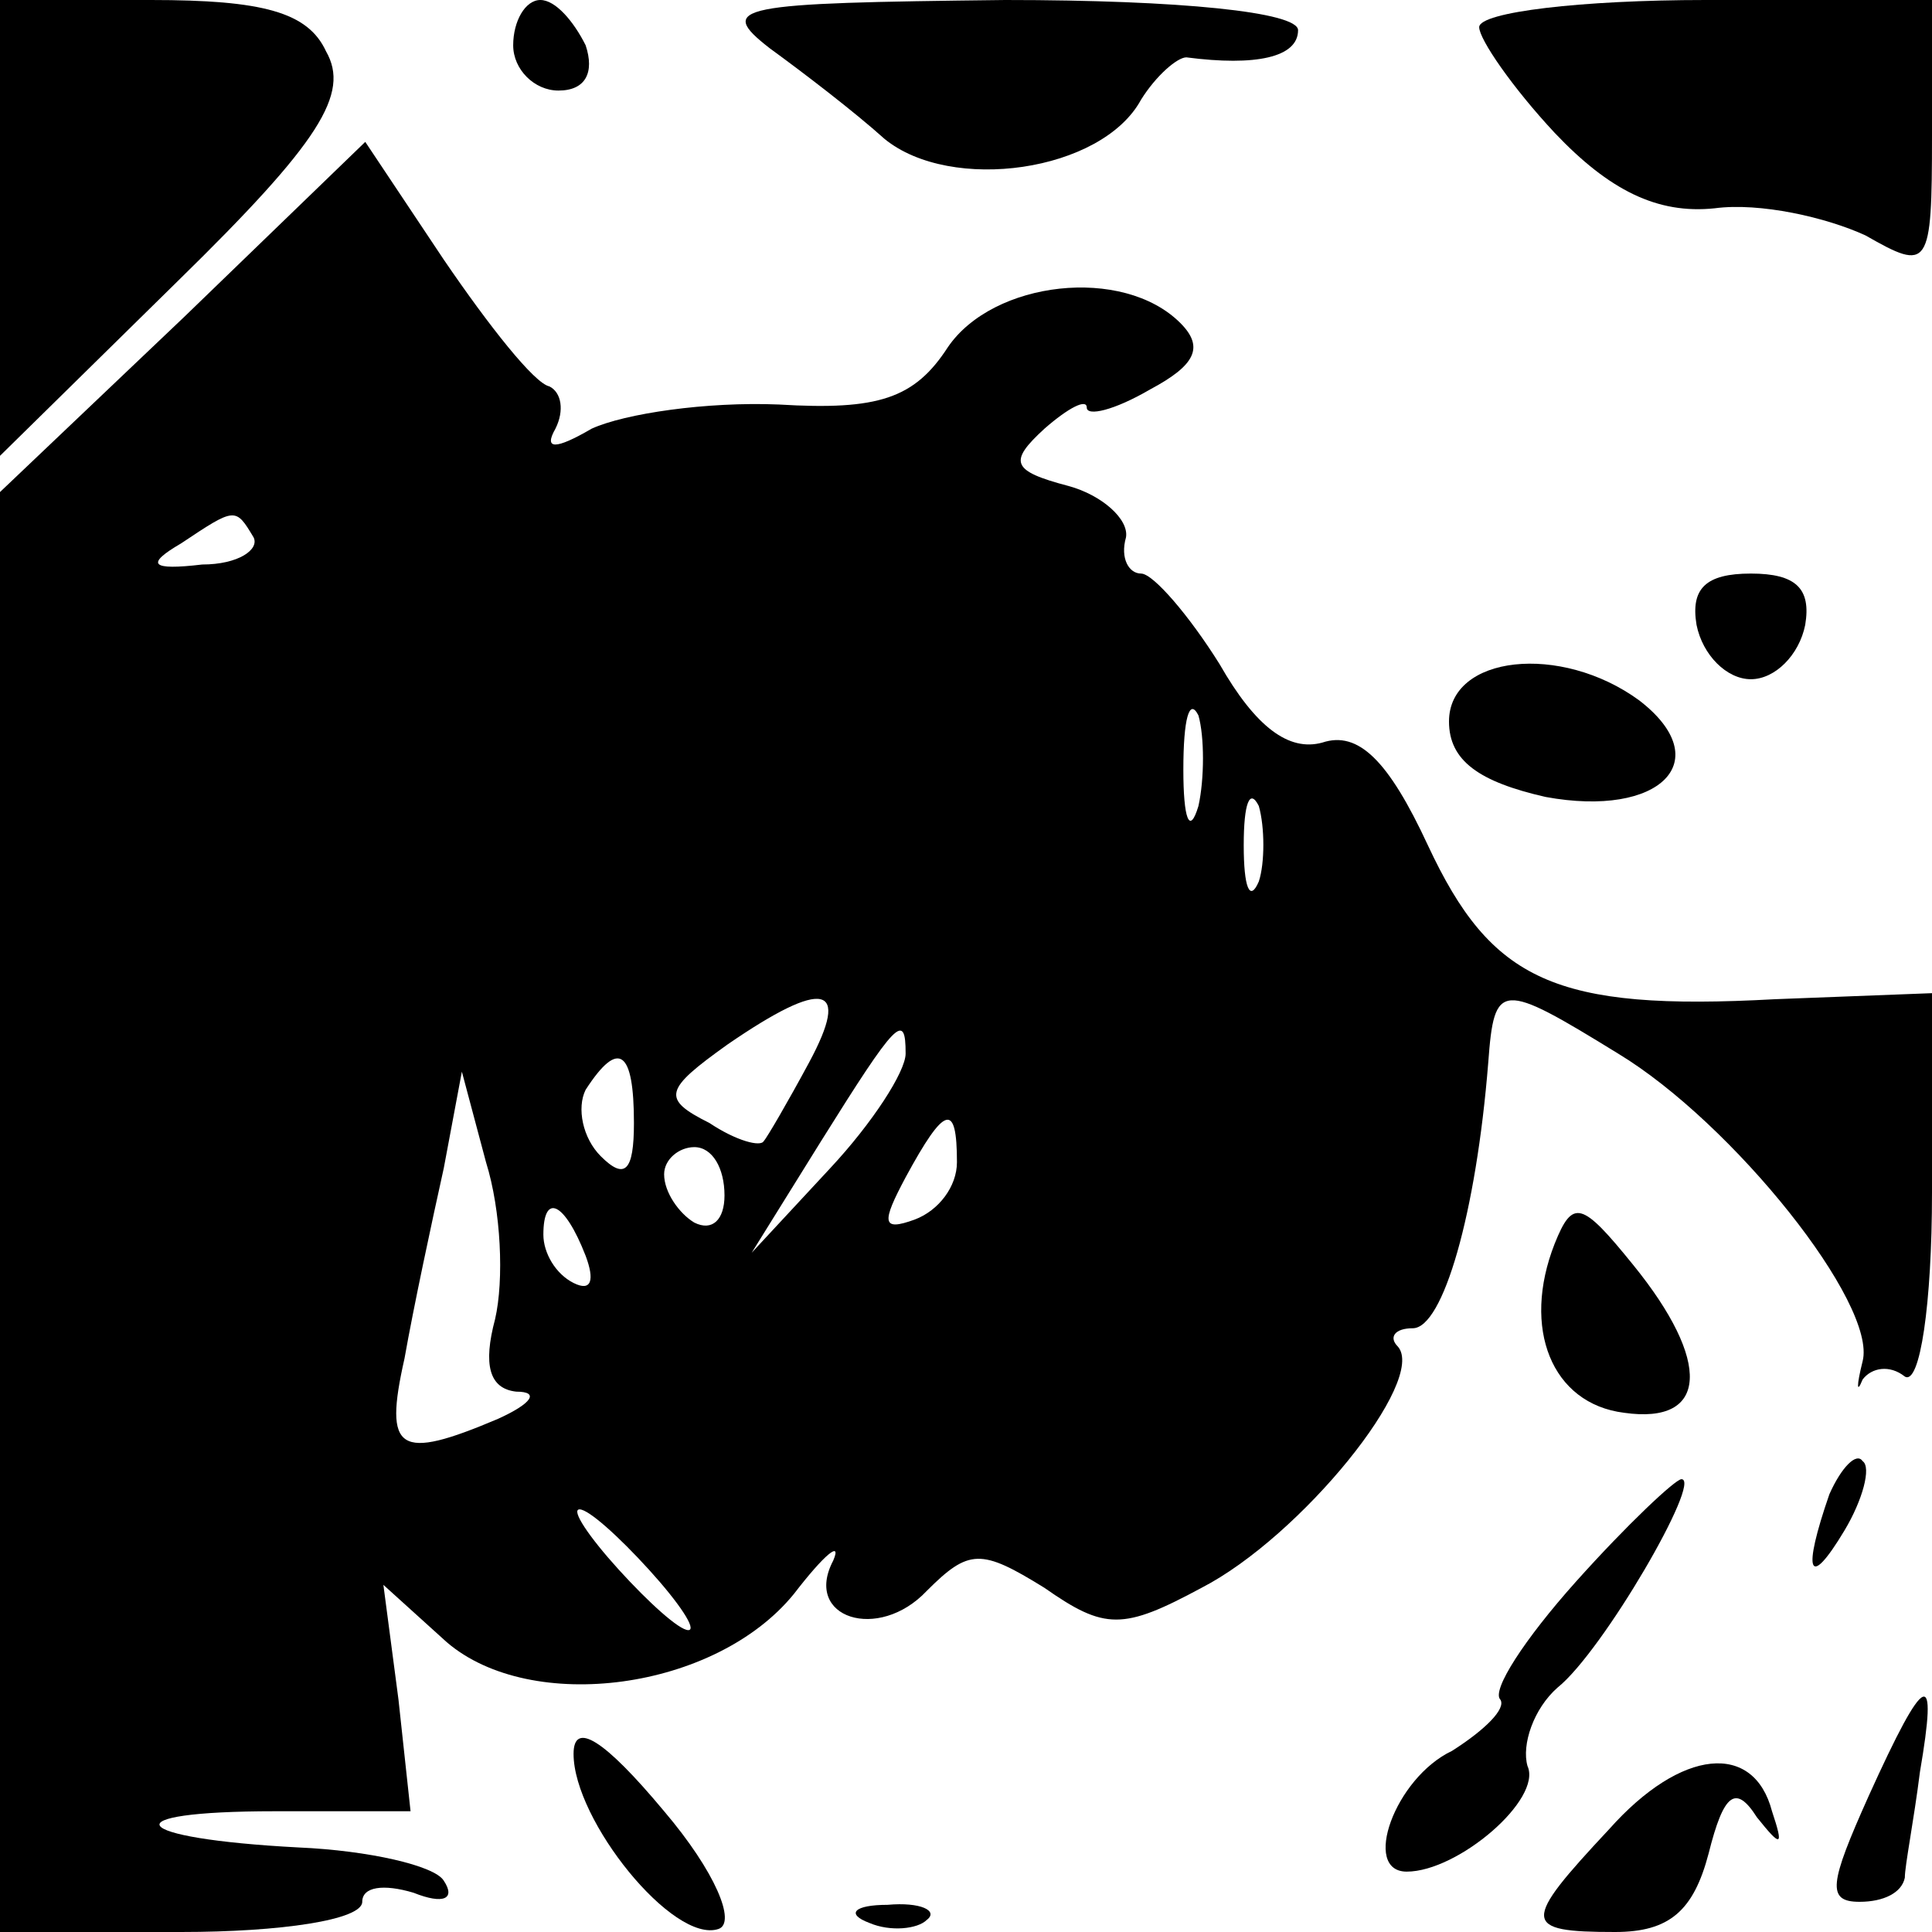
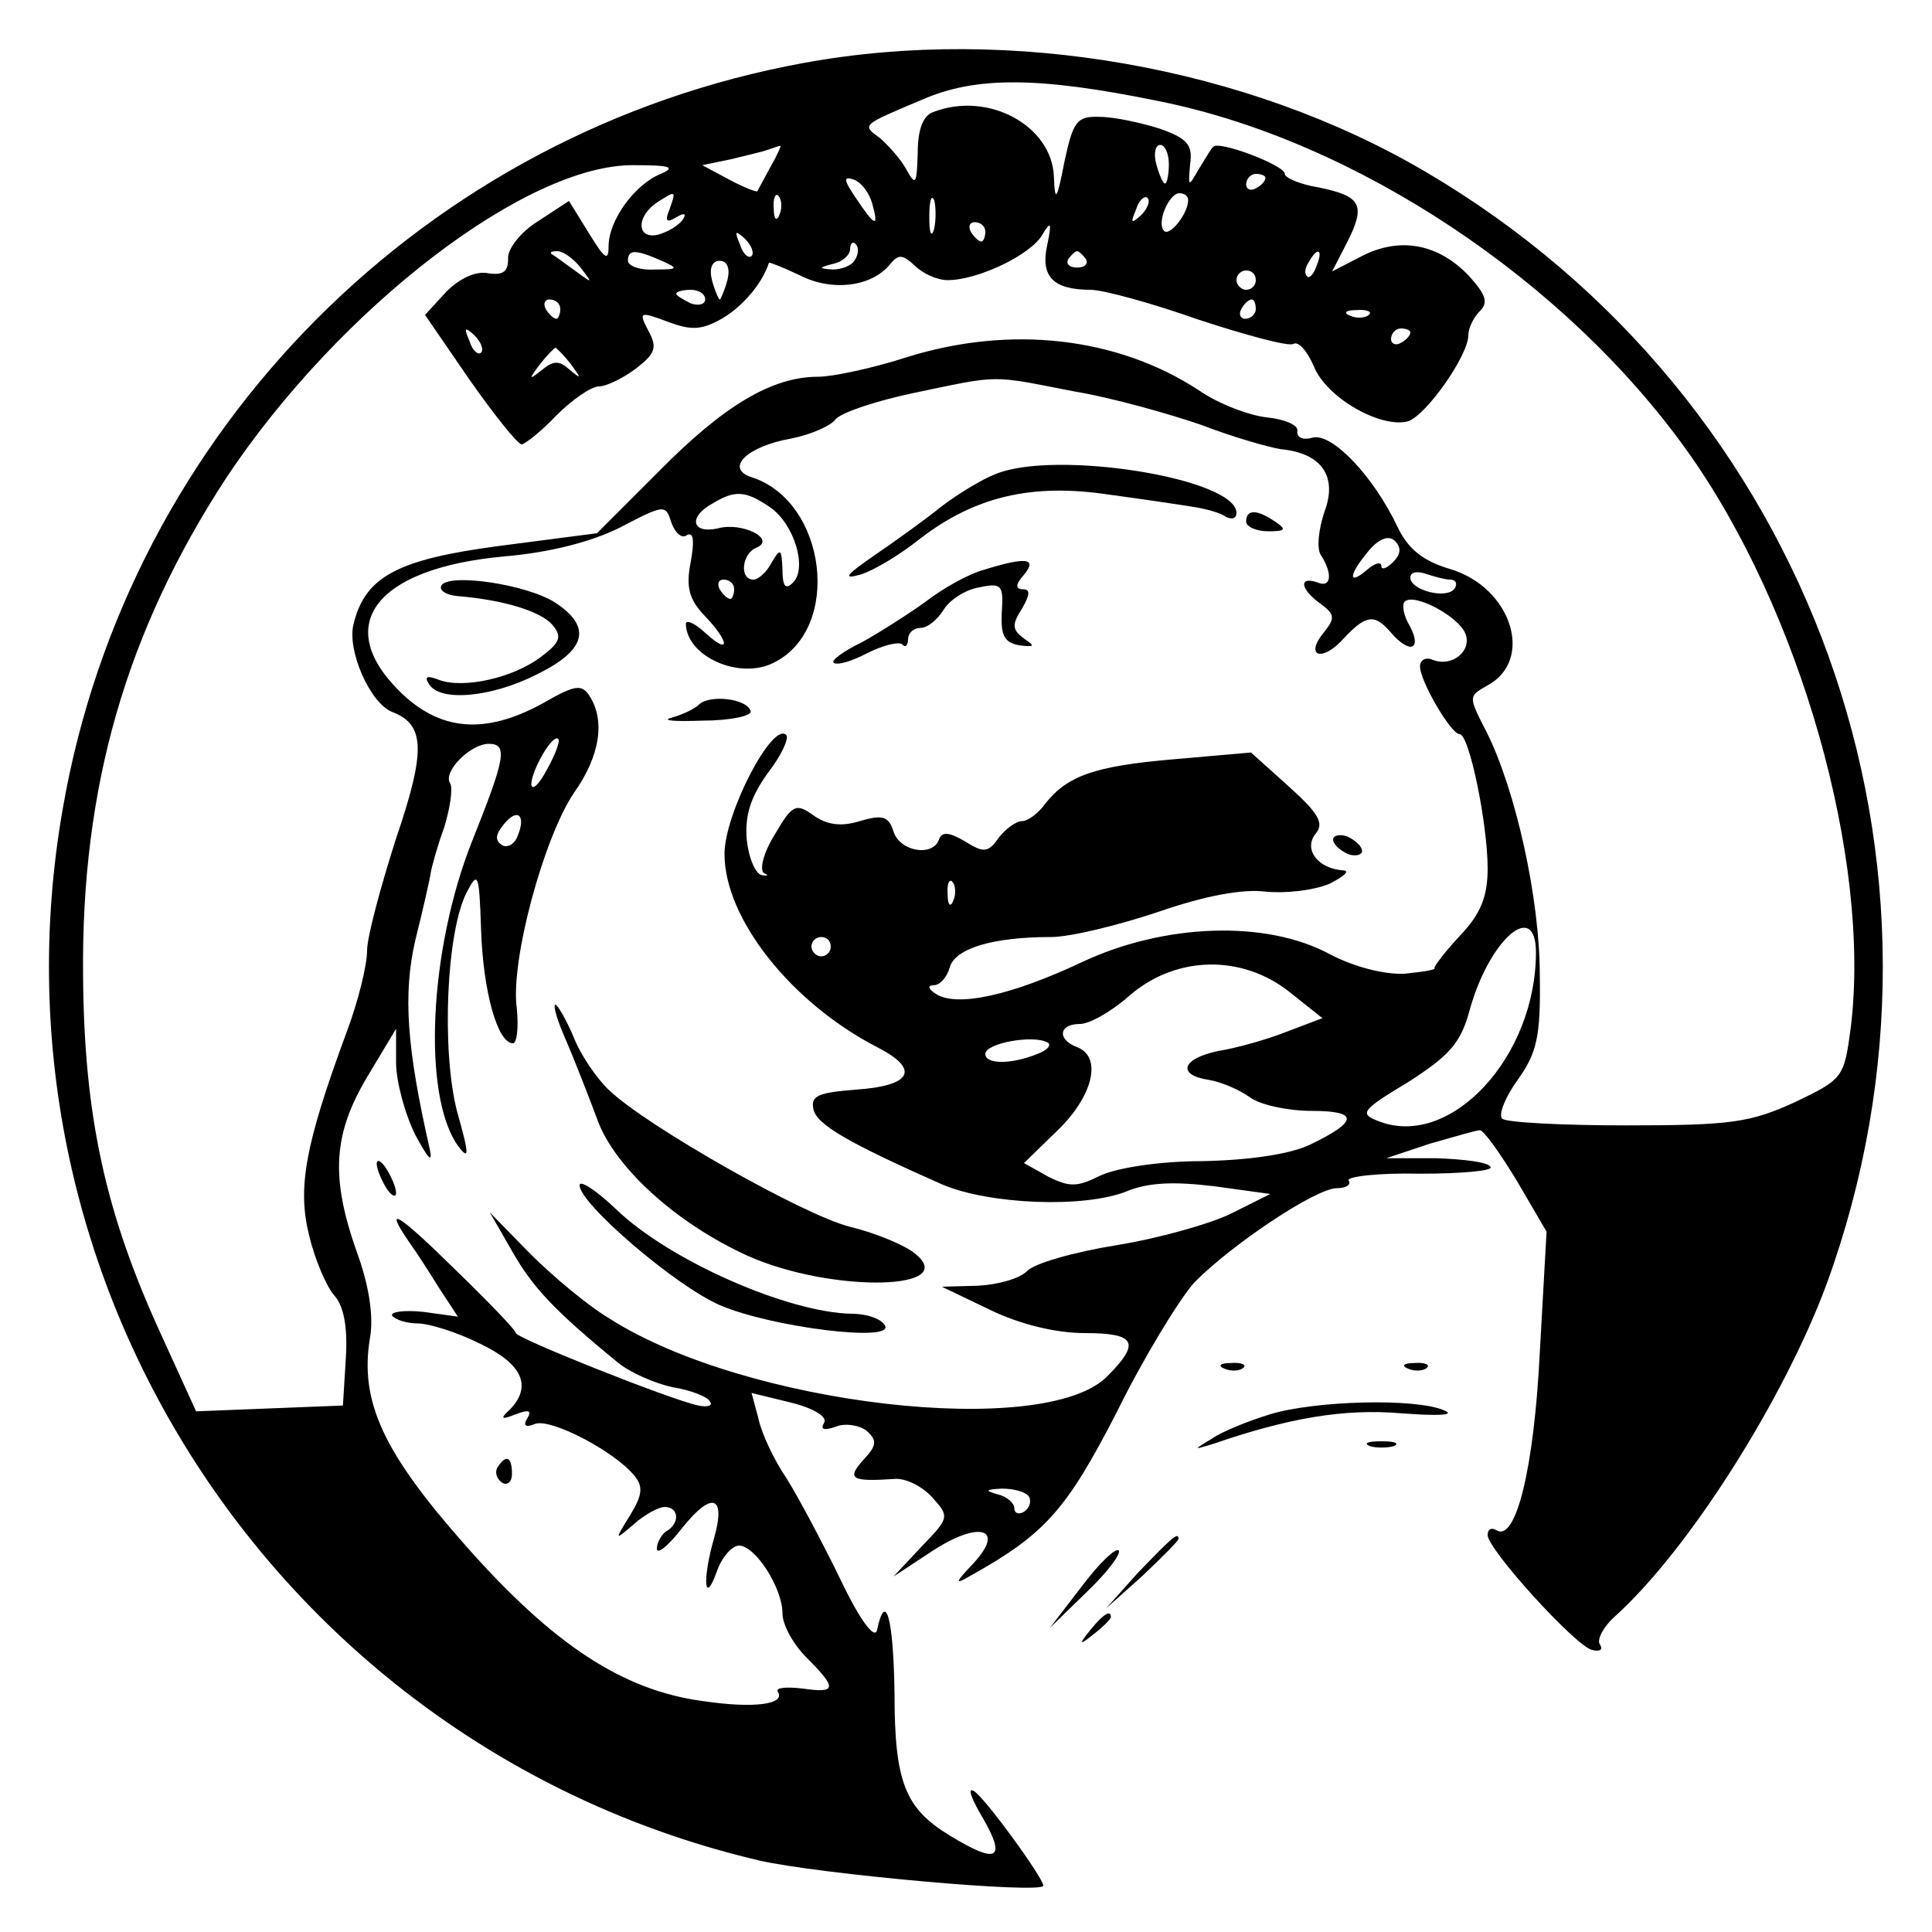
- <svg xmlns="http://www.w3.org/2000/svg" version="1.0" width="64pt" height="64pt" viewBox="0 0 64 64" preserveAspectRatio="xMidYMid meet">
-   <g transform="translate(0,64) scale(0.1,-0.1)" fill="#000000" stroke="none">
-     <path d="M0 564 l0 -75 59 58 c47 46 57 62 49 76 -6 13 -21 17 -58 17 l-50 0 0 -76z" />
-     <path d="M170 625 c0 -8 7 -15 15 -15 9 0 12 6 9 15 -4 8 -10 15 -15 15 -5 0 -9 -7 -9 -15z" />
-     <path d="M255 624 c11 -8 28 -21 38 -30 22 -18 72 -11 85 13 5 8 12 14 15 14 23 -3 37 0 37 9 0 6 -39 10 -97 10 -89 -1 -96 -2 -78 -16z" />
-     <path d="M490 631 c0 -4 11 -20 25 -35 18 -19 34 -27 53 -25 15 2 37 -3 50 -9 21 -12 22 -11 22 33 l0 45 -75 0 c-41 0 -75 -4 -75 -9z" />
-     <path d="M61 535 l-61 -58 0 -239 0 -238 60 0 c33 0 60 4 60 10 0 5 7 6 17 3 10 -4 14 -2 10 4 -3 5 -25 10 -48 11 -57 3 -63 12 -8 12 l45 0 -4 37 -5 38 21 -19 c28 -24 89 -16 115 16 10 13 16 18 13 11 -10 -19 15 -27 31 -10 14 14 18 14 39 1 20 -14 26 -14 52 0 33 17 75 69 65 80 -3 3 -1 6 5 6 10 0 21 38 25 88 2 27 4 27 43 3 38 -23 86 -83 81 -102 -2 -8 -2 -11 0 -6 3 4 9 5 14 1 5 -3 9 24 9 61 l0 66 -52 -2 c-73 -4 -94 6 -115 51 -13 28 -23 38 -35 34 -11 -3 -22 5 -34 26 -10 16 -22 30 -26 30 -4 0 -7 5 -5 12 1 6 -8 14 -19 17 -19 5 -20 8 -8 19 8 7 14 10 14 7 0 -3 9 -1 21 6 15 8 18 14 10 22 -19 19 -62 14 -77 -8 -11 -17 -23 -21 -56 -19 -24 1 -51 -3 -62 -8 -12 -7 -16 -7 -12 0 3 6 2 12 -2 14 -5 1 -20 20 -35 42 l-26 39 -60 -58z m23 -73 c2 -4 -5 -9 -17 -9 -17 -2 -19 0 -7 7 18 12 18 12 24 2z m313 -89 c-3 -10 -5 -4 -5 12 0 17 2 24 5 18 2 -7 2 -21 0 -30z m20 -25 c-3 -7 -5 -2 -5 12 0 14 2 19 5 13 2 -7 2 -19 0 -25z m-149 -60 c-7 -13 -14 -25 -15 -26 -1 -2 -9 0 -18 6 -16 8 -15 11 6 26 32 22 41 20 27 -6z m32 3 c0 -6 -11 -23 -25 -38 l-26 -28 23 37 c25 40 28 43 28 29z m-90 -23 c0 -16 -3 -19 -11 -11 -6 6 -8 16 -5 22 11 17 16 13 16 -11z m-46 -65 c-4 -15 -2 -23 7 -24 8 0 5 -4 -6 -9 -33 -14 -38 -11 -31 20 3 17 9 45 13 63 l6 32 8 -30 c5 -16 6 -39 3 -52z m153 52 c0 -8 -6 -16 -14 -19 -11 -4 -11 -1 -3 14 13 24 17 25 17 5z m-77 -11 c0 -8 -4 -12 -10 -9 -5 3 -10 10 -10 16 0 5 5 9 10 9 6 0 10 -7 10 -16z m-46 -20 c3 -8 2 -12 -4 -9 -6 3 -10 10 -10 16 0 14 7 11 14 -7z m21 -104 c10 -11 16 -20 13 -20 -3 0 -13 9 -23 20 -10 11 -16 20 -13 20 3 0 13 -9 23 -20z" />
-     <path d="M562 433 c2 -10 10 -18 18 -18 8 0 16 8 18 18 2 12 -3 17 -18 17 -15 0 -20 -5 -18 -17z" />
-     <path d="M480 401 c0 -13 10 -20 32 -25 38 -7 57 12 31 32 -26 19 -63 15 -63 -7z" />
-     <path d="M515 228 c-11 -28 -1 -53 23 -56 28 -4 29 17 3 49 -17 21 -20 22 -26 7z" />
-     <path d="M606 145 c-9 -26 -7 -32 5 -12 6 10 9 21 6 23 -2 3 -7 -2 -11 -11z" />
-     <path d="M522 116 c-17 -19 -28 -36 -25 -39 2 -3 -5 -10 -16 -17 -19 -9 -30 -40 -15 -40 17 0 45 24 40 35 -2 7 2 19 10 26 15 12 48 69 41 69 -2 0 -18 -15 -35 -34z" />
-     <path d="M619 45 c-13 -29 -14 -35 -3 -35 8 0 14 3 15 8 0 4 3 19 5 35 6 35 2 34 -17 -8z" />
-     <path d="M190 59 c0 -22 33 -63 48 -58 6 2 -1 19 -18 39 -20 24 -30 30 -30 19z" />
-     <path d="M533 34 c-29 -31 -29 -34 2 -34 18 0 26 7 31 26 5 20 9 23 16 12 8 -10 9 -10 5 2 -6 23 -30 21 -54 -6z" />
-     <path d="M288 3 c7 -3 16 -2 19 1 4 3 -2 6 -13 5 -11 0 -14 -3 -6 -6z" />
+ <svg xmlns="http://www.w3.org/2000/svg" version="1.0" width="200pt" height="200pt" viewBox="0 0 200 200" preserveAspectRatio="xMidYMid meet">
+   <g transform="translate(0,200) scale(0.1,-0.1)" fill="#000000" stroke="none">
+     <path d="M833 1935 c-392 -71 -700 -380 -768 -772 -87 -496 231 -974 721 -1089 61 -14 294 -35 294 -26 0 8 -61 92 -72 98 -7 4 -2 -9 10 -29 24 -42 14 -47 -35 -17 -46 28 -57 55 -57 147 -1 76 -9 108 -18 66 -2 -11 -17 8 -38 52 -19 39 -44 86 -56 105 -13 19 -26 47 -29 62 l-7 26 41 -10 c24 -6 38 -15 34 -21 -4 -7 0 -8 12 -4 9 4 24 2 32 -4 11 -10 11 -15 -3 -30 -18 -20 -13 -23 32 -20 11 1 28 -7 39 -19 18 -20 18 -21 -11 -51 l-29 -31 38 25 c49 33 79 26 45 -11 -20 -21 -20 -23 -3 -13 77 43 99 68 151 169 28 57 65 117 80 134 38 39 126 98 148 98 10 0 15 4 12 8 -2 4 31 8 74 7 43 0 76 3 73 7 -2 5 -28 8 -56 9 l-52 0 45 15 c25 7 48 14 52 14 4 0 21 -24 38 -52 l31 -53 -7 -125 c-6 -121 -25 -197 -45 -184 -5 3 -9 1 -9 -5 0 -15 91 -115 108 -119 8 -2 12 0 8 6 -3 5 4 18 15 28 77 69 176 226 220 345 158 434 -15 916 -415 1151 -185 109 -430 152 -643 113z m368 -40 c203 -41 419 -185 545 -361 118 -165 191 -424 170 -597 -7 -53 -8 -54 -58 -78 -46 -21 -66 -24 -174 -24 -67 0 -125 3 -129 7 -4 4 3 22 16 40 20 28 24 45 23 108 0 80 -25 192 -55 252 -19 37 -19 37 0 48 50 26 26 102 -38 121 -27 8 -43 20 -54 43 -25 53 -68 98 -88 93 -10 -3 -17 0 -16 7 1 6 -13 12 -32 14 -18 2 -50 14 -70 28 -84 55 -195 68 -303 34 -34 -11 -76 -20 -91 -20 -48 0 -98 -30 -165 -98 l-64 -64 -100 -13 c-107 -14 -140 -32 -152 -81 -7 -27 17 -82 40 -91 34 -13 35 -40 4 -131 -16 -50 -30 -102 -30 -116 0 -15 -9 -52 -21 -84 -44 -119 -51 -162 -39 -211 6 -25 18 -53 26 -62 10 -11 14 -33 12 -65 l-3 -49 -76 -3 -76 -3 -36 79 c-58 126 -80 227 -81 372 -2 196 45 357 148 515 117 176 312 326 423 324 37 0 43 -2 27 -9 -27 -11 -54 -48 -54 -75 0 -16 -4 -13 -20 13 l-21 34 -32 -21 c-18 -11 -32 -29 -31 -39 0 -13 -5 -17 -20 -15 -13 3 -30 -5 -44 -19 l-22 -24 46 -67 c26 -37 50 -67 54 -67 3 0 20 13 36 30 16 16 36 30 44 30 8 0 26 9 39 19 19 15 22 21 12 39 -10 19 -9 20 20 9 24 -9 35 -9 56 3 21 12 42 36 49 58 0 1 15 -5 32 -13 33 -17 74 -12 93 11 9 11 13 11 26 -1 8 -8 23 -15 34 -15 31 0 86 26 98 47 9 15 10 13 5 -11 -7 -32 6 -46 45 -46 13 0 64 -14 112 -31 49 -16 93 -28 98 -25 5 3 14 -7 21 -23 13 -33 70 -65 98 -57 19 7 62 68 62 89 0 7 5 18 12 25 9 9 6 17 -11 36 -32 34 -72 41 -111 21 l-31 -16 16 31 c19 38 14 47 -30 56 -19 3 -35 10 -35 14 0 9 -69 35 -74 28 -2 -1 -8 -12 -15 -23 -11 -19 -11 -19 -9 5 3 20 -3 27 -32 37 -19 6 -47 12 -61 12 -24 1 -28 -4 -37 -46 -8 -41 -10 -43 -11 -16 -2 53 -68 89 -125 67 -11 -4 -16 -19 -16 -43 -1 -32 -2 -34 -12 -16 -6 11 -19 25 -27 32 -19 14 -20 13 44 40 55 24 120 24 246 -2z m-403 -67 c-7 -13 -13 -24 -14 -26 -1 -1 -14 4 -29 12 l-28 15 29 6 c16 4 34 8 39 10 6 2 11 4 13 4 1 1 -3 -9 -10 -21z m412 2 c0 -11 -2 -20 -4 -20 -2 0 -6 9 -9 20 -3 11 -1 20 4 20 5 0 9 -9 9 -20z m-307 -41 c7 -25 3 -24 -17 6 -13 19 -13 23 -2 19 8 -3 16 -14 19 -25z m407 27 c0 -3 -4 -8 -10 -11 -5 -3 -10 -1 -10 4 0 6 5 11 10 11 6 0 10 -2 10 -4z m-617 -33 c-5 -12 -3 -14 7 -8 8 5 11 4 7 -2 -4 -6 -15 -13 -26 -16 -22 -5 -23 19 0 34 19 12 19 12 12 -8z m114 -5 c-3 -8 -6 -5 -6 6 -1 11 2 17 5 13 3 -3 4 -12 1 -19z m160 -15 c-3 -10 -5 -4 -5 12 0 17 2 24 5 18 2 -7 2 -21 0 -30z m214 14 c-10 -9 -11 -8 -5 6 3 10 9 15 12 12 3 -3 0 -11 -7 -18z m49 16 c0 -14 -19 -38 -25 -32 -8 8 5 39 16 39 5 0 9 -3 9 -7z m-210 -33 c0 -5 -2 -10 -4 -10 -3 0 -8 5 -11 10 -3 6 -1 10 4 10 6 0 11 -4 11 -10z m-242 -25 c-3 -3 -9 2 -12 12 -6 14 -5 15 5 6 7 -7 10 -15 7 -18z m107 -4 c-3 -6 -14 -10 -23 -10 -15 1 -15 2 1 6 9 2 17 9 17 15 0 6 3 9 6 5 3 -3 3 -10 -1 -16z m-284 -8 c13 -17 13 -17 -6 -3 -11 8 -22 16 -24 17 -2 2 0 3 6 3 6 0 17 -8 24 -17z m84 7 c18 -8 17 -9 -7 -9 -16 -1 -28 4 -28 9 0 12 8 12 35 0z m439 2 c3 -5 -1 -9 -9 -9 -8 0 -12 4 -9 9 3 4 7 8 9 8 2 0 6 -4 9 -8z m239 -7 c-3 -9 -8 -14 -10 -11 -3 3 -2 9 2 15 9 16 15 13 8 -4z m-610 -15 c-3 -11 -7 -20 -8 -20 -1 0 -5 9 -8 20 -3 12 0 20 8 20 8 0 11 -8 8 -20z m547 0 c0 -5 -4 -10 -10 -10 -5 0 -10 5 -10 10 0 6 5 10 10 10 6 0 10 -4 10 -10z m-570 -20 c0 -5 -7 -7 -15 -4 -8 4 -15 8 -15 10 0 2 7 4 15 4 8 0 15 -4 15 -10z m-150 -10 c0 -5 -2 -10 -4 -10 -3 0 -8 5 -11 10 -3 6 -1 10 4 10 6 0 11 -4 11 -10z m720 0 c0 -5 -5 -10 -11 -10 -5 0 -7 5 -4 10 3 6 8 10 11 10 2 0 4 -4 4 -10z m117 -6 c-3 -3 -12 -4 -19 -1 -8 3 -5 6 6 6 11 1 17 -2 13 -5z m-919 -39 c-3 -3 -9 2 -12 12 -6 14 -5 15 5 6 7 -7 10 -15 7 -18z m962 21 c0 -3 -4 -8 -10 -11 -5 -3 -10 -1 -10 4 0 6 5 11 10 11 6 0 10 -2 10 -4z m-869 -33 c11 -15 11 -16 -1 -6 -11 10 -17 10 -29 0 -14 -11 -14 -10 -2 6 7 9 15 17 16 17 1 0 9 -8 16 -17z m520 -28 c42 -7 101 -24 133 -35 31 -12 69 -23 82 -25 42 -4 59 -28 45 -65 -6 -18 -8 -37 -4 -44 13 -20 11 -35 -3 -29 -20 7 -18 -7 3 -22 15 -11 15 -15 4 -29 -21 -25 -3 -32 19 -8 24 26 33 27 50 7 19 -22 32 -18 20 6 -7 11 -9 23 -6 26 9 10 56 -15 63 -33 7 -18 -14 -35 -34 -27 -7 3 -13 0 -13 -7 0 -15 32 -70 41 -70 10 0 29 -93 29 -139 0 -29 -7 -47 -29 -70 -15 -16 -27 -32 -26 -33 2 -2 -12 -4 -31 -6 -21 -1 -52 7 -77 20 -66 36 -172 32 -257 -8 -72 -34 -129 -47 -151 -33 -8 5 -9 9 -3 9 7 0 14 8 17 18 5 20 44 32 105 32 20 0 69 12 111 26 49 17 88 24 111 21 20 -2 49 1 66 8 16 8 22 14 14 14 -26 2 -41 22 -28 38 9 11 3 21 -28 49 l-39 35 -80 -7 c-82 -7 -110 -17 -133 -46 -7 -10 -18 -18 -24 -18 -6 0 -17 -8 -24 -17 -11 -16 -16 -16 -35 -4 -17 10 -24 10 -27 2 -6 -18 -40 -13 -47 8 -5 16 -11 18 -35 11 -19 -6 -34 -4 -48 6 -18 13 -22 11 -40 -20 -12 -19 -16 -37 -11 -40 5 -2 4 -3 -2 -2 -7 1 -14 18 -16 37 -2 25 4 44 22 69 14 18 22 36 19 39 -14 15 -64 -81 -64 -123 0 -67 69 -154 158 -200 45 -23 36 -40 -22 -44 -38 -3 -47 -6 -44 -20 3 -16 36 -35 133 -78 49 -21 148 -25 192 -7 22 9 49 10 90 5 l58 -8 -40 -20 c-22 -11 -76 -26 -119 -33 -44 -7 -86 -19 -93 -27 -8 -8 -31 -14 -51 -15 l-37 -1 50 -24 c31 -15 68 -24 98 -24 53 0 58 -10 23 -45 -65 -65 -374 -30 -515 60 -22 13 -59 44 -82 67 l-42 43 23 -40 c21 -37 43 -61 109 -115 13 -11 39 -22 57 -26 19 -3 37 -10 39 -15 3 -4 -2 -6 -12 -4 -29 6 -189 70 -189 75 0 3 -28 32 -62 65 -61 60 -75 68 -49 30 8 -11 22 -33 32 -49 l19 -29 -36 5 c-20 2 -34 0 -32 -4 3 -4 15 -8 26 -8 12 0 41 -9 65 -21 44 -21 54 -44 31 -68 -11 -10 -9 -11 6 -5 13 5 17 4 12 -4 -5 -8 -2 -10 8 -6 16 6 82 -28 103 -54 9 -11 8 -20 -5 -41 -16 -26 -16 -26 4 -9 11 10 26 18 32 18 15 0 16 -17 2 -25 -5 -3 -10 -12 -10 -18 0 -7 12 3 26 21 31 39 46 34 33 -11 -12 -42 -10 -70 3 -34 5 15 16 27 23 27 17 0 45 -44 45 -70 0 -12 11 -32 25 -46 32 -32 31 -37 -4 -32 -17 2 -28 1 -26 -3 9 -13 -23 -18 -77 -10 -83 11 -155 58 -246 161 -85 96 -110 149 -99 215 4 22 -1 55 -14 90 -27 77 -24 121 11 180 l30 50 0 -35 c0 -19 9 -53 20 -75 13 -24 18 -30 15 -15 -24 105 -28 161 -15 217 8 32 15 63 16 70 1 6 7 28 14 47 6 20 9 40 6 45 -8 12 21 41 40 41 20 0 17 -15 -17 -100 -45 -113 -52 -264 -15 -316 12 -16 12 -10 -1 36 -16 63 -11 185 10 226 12 23 13 20 15 -38 2 -64 17 -118 33 -118 4 0 6 16 4 36 -7 49 28 177 59 223 27 38 33 75 16 101 -8 12 -15 11 -48 -8 -60 -33 -107 -29 -149 13 -69 69 -23 127 109 139 47 4 90 15 120 30 46 24 47 24 53 5 4 -11 11 -17 16 -13 7 4 8 -6 4 -28 -5 -25 -2 -38 14 -55 27 -28 27 -42 1 -18 -11 10 -20 14 -20 9 1 -34 56 -58 91 -40 71 35 55 167 -23 192 -28 9 -5 32 41 40 20 4 41 13 46 20 6 7 42 19 80 27 91 19 79 19 166 2z m-314 -120 c25 -17 39 -63 24 -78 -8 -8 -11 -4 -11 14 -1 21 -2 22 -11 7 -5 -10 -14 -18 -19 -18 -15 0 -12 27 3 33 21 9 -15 27 -40 20 -27 -6 -31 12 -5 26 23 14 34 13 59 -4z m645 -57 c-7 -7 -12 -8 -12 -4 0 5 -7 3 -15 -4 -20 -17 -19 -5 2 20 11 13 21 16 27 10 7 -7 6 -14 -2 -22z m59 -18 c6 0 8 -4 5 -9 -8 -12 -46 -2 -46 11 0 6 7 7 16 4 9 -3 20 -6 25 -6z m-741 -10 c0 -5 -2 -10 -4 -10 -3 0 -8 5 -11 10 -3 6 -1 10 4 10 6 0 11 -4 11 -10z m-194 -187 c-8 -15 -15 -22 -16 -15 0 14 22 53 28 47 2 -2 -3 -16 -12 -32z m-30 -68 c-3 -9 -11 -13 -16 -10 -8 5 -7 11 1 21 14 18 24 11 15 -11z m451 -67 c-3 -8 -6 -5 -6 6 -1 11 2 17 5 13 3 -3 4 -12 1 -19z m603 -54 c0 -108 -88 -203 -162 -175 -21 8 -20 11 30 41 42 27 54 40 63 73 20 74 69 117 69 61z m-730 6 c0 -5 -4 -10 -10 -10 -5 0 -10 5 -10 10 0 6 5 10 10 10 6 0 10 -4 10 -10z m475 -47 l34 -27 -37 -14 c-20 -8 -52 -17 -71 -20 -38 -8 -43 -25 -9 -30 12 -2 31 -10 42 -18 11 -8 40 -14 64 -14 49 0 48 -11 -2 -35 -21 -10 -63 -16 -111 -17 -45 0 -89 -7 -106 -15 -24 -12 -32 -12 -54 -1 l-25 14 35 34 c37 36 46 76 20 86 -21 8 -19 24 3 24 10 0 33 13 52 30 48 41 116 42 165 3z m-261 -64 c-27 -11 -54 -11 -54 0 0 11 49 20 64 12 5 -2 1 -8 -10 -12z m-9 -458 c3 -5 1 -12 -5 -16 -5 -3 -10 -2 -10 4 0 5 -8 12 -17 14 -14 4 -13 5 4 6 12 0 24 -3 28 -8z" />
+     <path d="M1030 1509 c-13 -5 -38 -20 -55 -33 -16 -13 -48 -36 -70 -51 -29 -20 -33 -25 -15 -20 14 4 42 21 62 37 57 44 116 58 196 46 37 -5 77 -11 89 -13 12 -2 27 -6 32 -10 6 -3 11 -2 11 4 0 36 -189 66 -250 40z" />
+     <path d="M1290 1460 c0 -5 10 -10 23 -10 18 0 19 2 7 10 -19 13 -30 13 -30 0z" />
+     <path d="M1018 1410 c-15 -4 -42 -19 -60 -33 -18 -13 -48 -32 -66 -42 -19 -9 -32 -19 -29 -21 3 -3 18 1 35 10 16 8 32 12 36 9 3 -4 6 -1 6 5 0 7 6 12 13 12 7 0 17 8 24 19 6 10 23 21 37 23 23 5 25 2 23 -26 -1 -23 2 -31 18 -34 16 -2 17 -1 5 7 -12 9 -13 14 -2 31 8 14 9 20 1 20 -8 0 -8 5 1 15 14 17 3 19 -42 5z" />
+     <path d="M457 1394 c-3 -5 5 -10 16 -11 49 -4 87 -16 99 -30 10 -12 8 -18 -12 -33 -29 -22 -80 -33 -105 -24 -13 5 -16 4 -11 -4 11 -19 65 -14 112 10 51 25 57 49 19 74 -29 19 -110 31 -118 18z" />
+     <path d="M724 1271 c-5 -5 -18 -11 -29 -14 -11 -3 4 -4 32 -3 29 0 52 5 50 10 -4 13 -42 17 -53 7z" />
+     <path d="M1380 1131 c0 -5 7 -11 15 -15 8 -3 15 -1 15 3 0 5 -7 11 -15 15 -8 3 -15 1 -15 -3z" />
+     <path d="M586 923 c9 -21 23 -57 32 -81 17 -49 81 -108 156 -142 87 -39 225 -36 171 4 -11 8 -40 20 -65 26 -48 12 -210 104 -249 141 -13 12 -30 37 -37 55 -8 19 -17 34 -19 34 -3 0 2 -17 11 -37z" />
+     <path d="M390 795 c0 -5 5 -17 10 -25 5 -8 10 -10 10 -5 0 6 -5 17 -10 25 -5 8 -10 11 -10 5z" />
+     <path d="M600 773 c0 -19 99 -104 145 -124 53 -23 182 -39 171 -21 -4 7 -19 12 -34 12 -66 1 -189 55 -244 108 -21 20 -38 31 -38 25z" />
+     <path d="M515 481 c-3 -5 -1 -12 5 -16 5 -3 10 1 10 9 0 18 -6 21 -15 7z" />
+     <path d="M1268 583 c7 -3 16 -2 19 1 4 3 -2 6 -13 5 -11 0 -14 -3 -6 -6z" />
+     <path d="M1458 583 c7 -3 16 -2 19 1 4 3 -2 6 -13 5 -11 0 -14 -3 -6 -6z" />
+     <path d="M1315 536 c-23 -7 -50 -18 -60 -25 -20 -12 -20 -12 0 -6 78 27 136 37 195 32 40 -3 57 -2 45 3 -30 13 -134 10 -180 -4z" />
+     <path d="M1418 503 c6 -2 18 -2 25 0 6 3 1 5 -13 5 -14 0 -19 -2 -12 -5z" />
+     <path d="M1179 373 l-34 -38 38 34 c20 19 37 36 37 38 0 8 -8 0 -41 -34z" />
+     <path d="M1120 358 l-33 -43 38 37 c22 21 36 40 33 43 -3 3 -20 -13 -38 -37z" />
+     <path d="M1129 313 c-13 -16 -12 -17 4 -4 9 7 17 15 17 17 0 8 -8 3 -21 -13z" />
  </g>
</svg>
